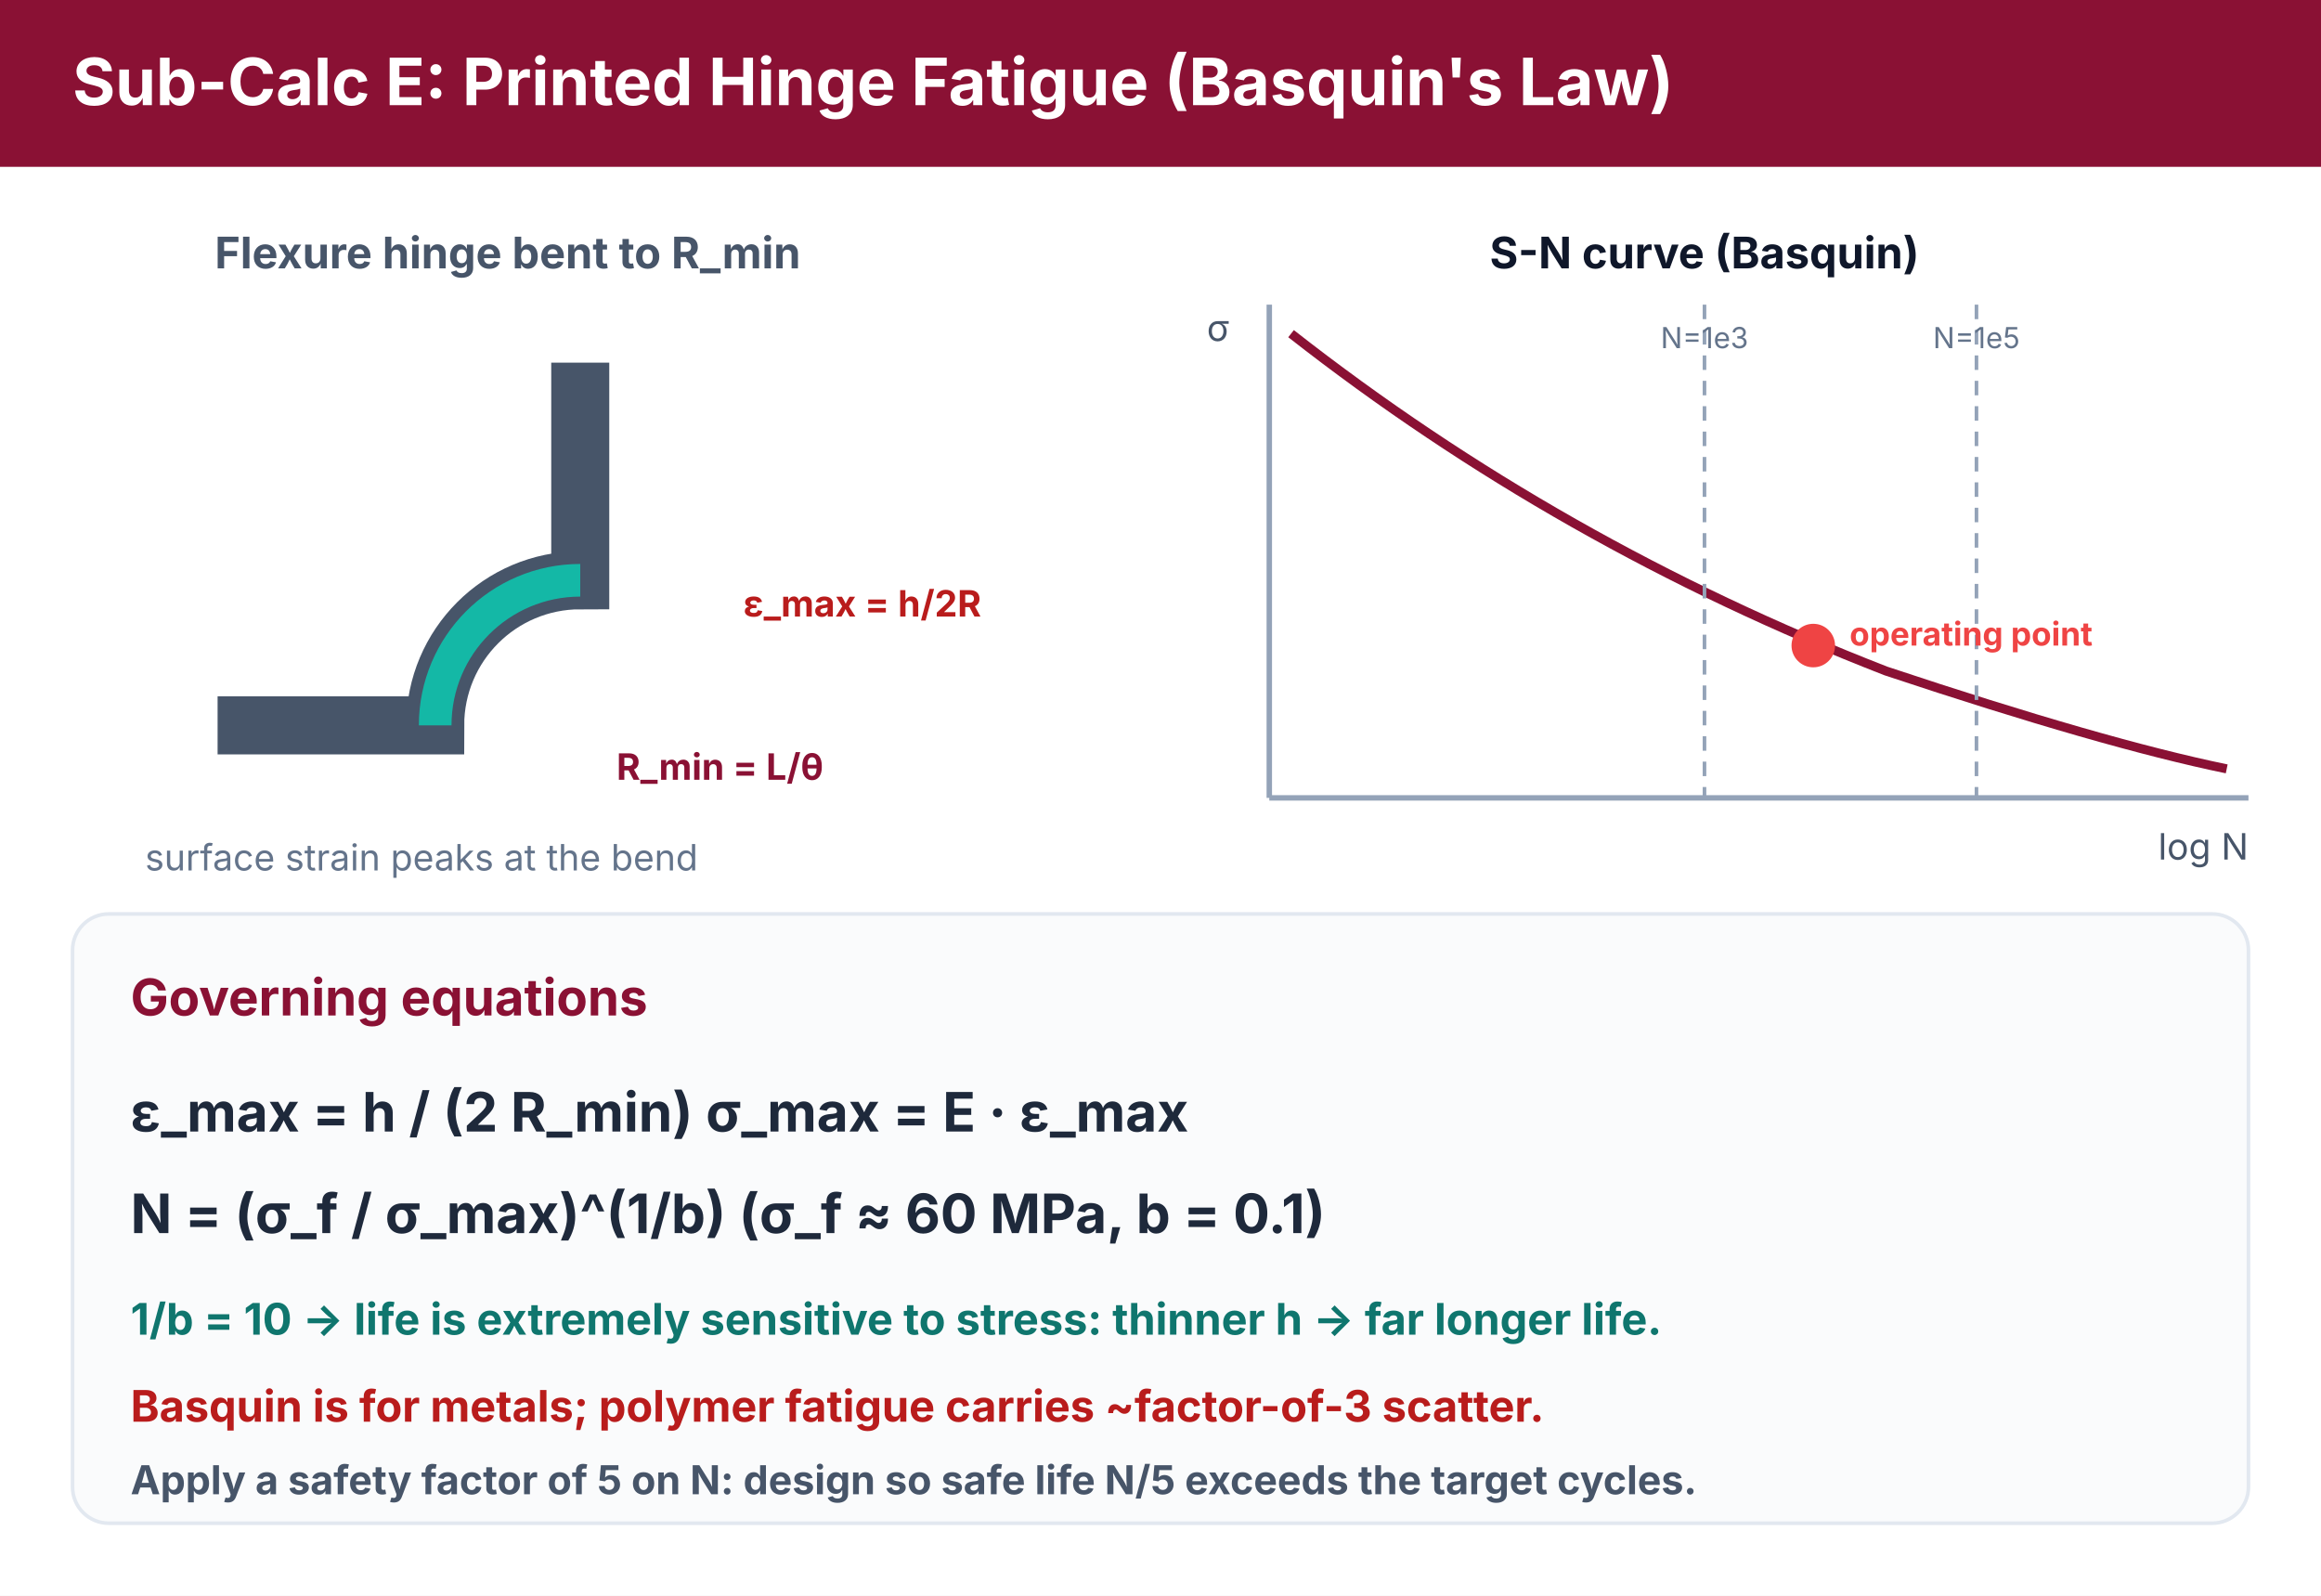
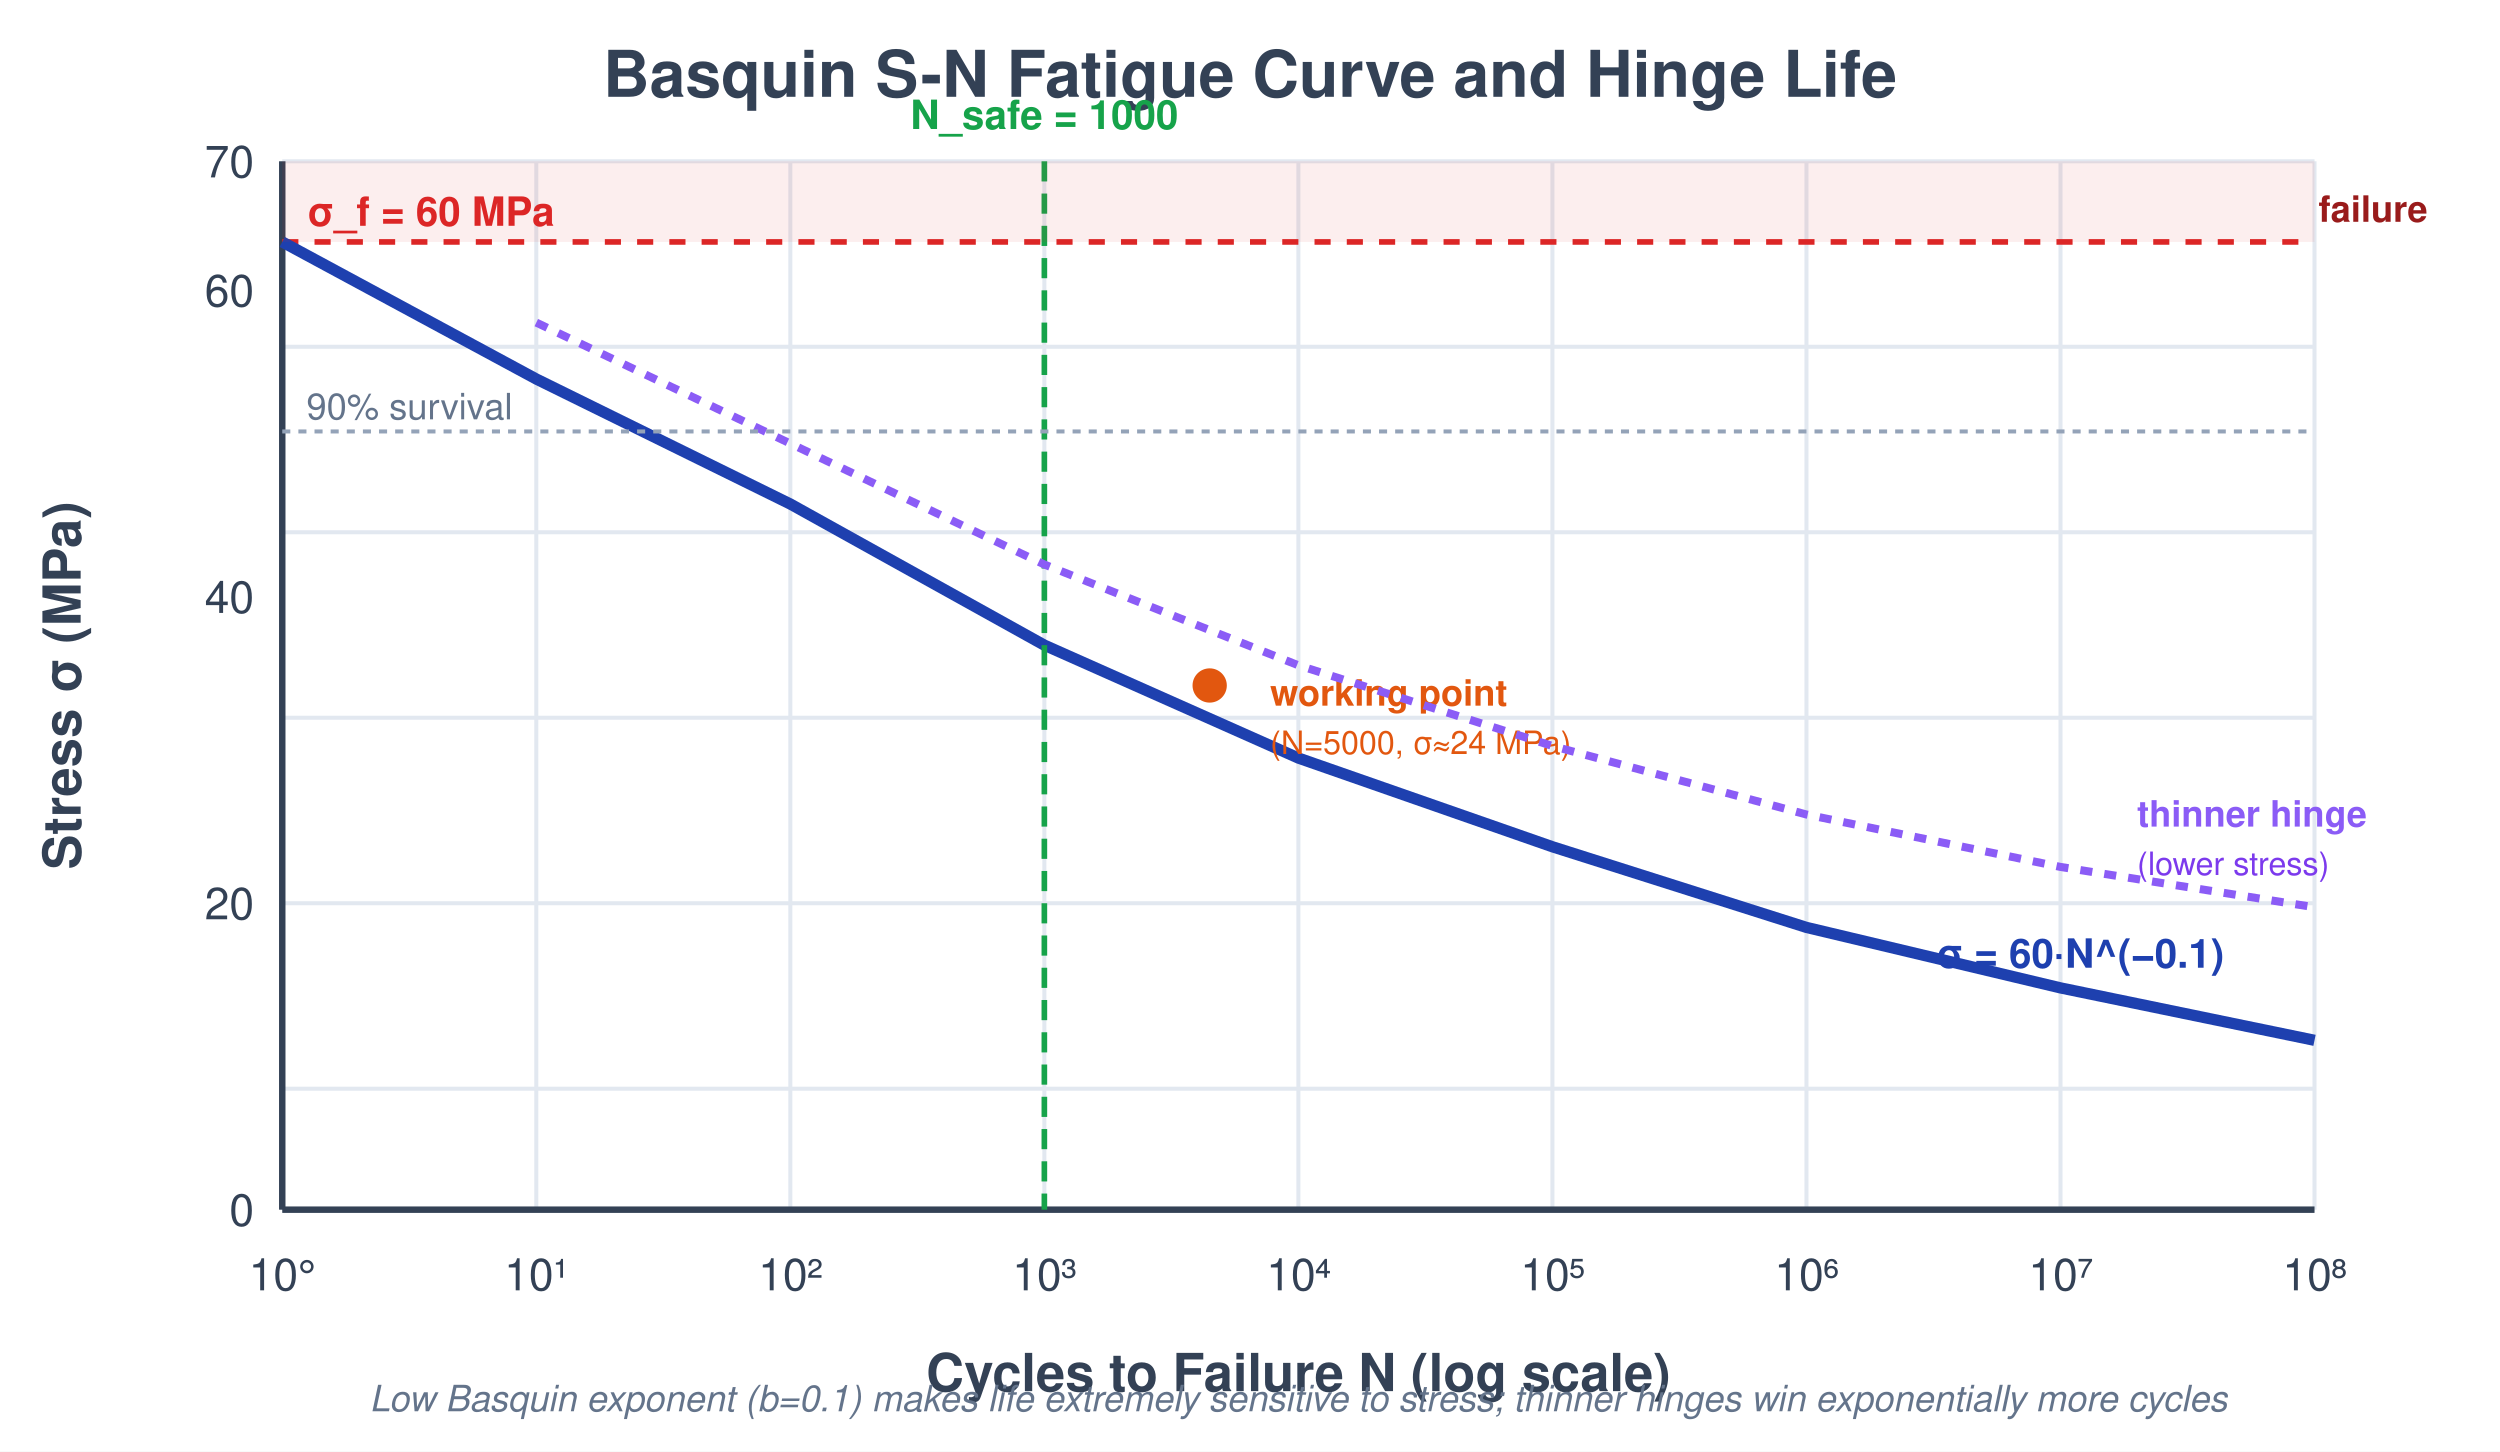
- <svg xmlns="http://www.w3.org/2000/svg" viewBox="0 0 640 440" font-family="Inter, Arial, sans-serif">
-   <rect width="640" height="440" fill="#ffffff" />
-   <rect x="0" y="0" width="640" height="46" fill="#8A1134" />
-   <text x="20" y="29" fill="#ffffff" font-size="18" font-weight="700">Sub-Calc E: Printed Hinge Fatigue (Basquin's Law)</text>
-   <text x="140" y="74" fill="#475569" font-size="12" font-weight="700" text-anchor="middle">Flexure hinge bent to R_min</text>
-   <path d="M60 200 h60 a40 40 0 0 1 40 -40 v-60" fill="none" stroke="#475569" stroke-width="16" />
-   <path d="M120 200 a40 40 0 0 1 40 -40" fill="none" stroke="#14b8a6" stroke-width="9" />
-   <text x="170" y="215" fill="#8A1134" font-size="10" font-weight="700">R_min = L/θ</text>
-   <text x="205" y="170" fill="#b91c1c" font-size="10" font-weight="700">ε_max = h/2R</text>
-   <text x="40" y="240" fill="#64748b" font-size="10">surface strain peaks at the bend</text>
-   <text x="470" y="74" fill="#0f172a" font-size="12" font-weight="700" text-anchor="middle">S-N curve (Basquin)</text>
-   <line x1="350" y1="84" x2="350" y2="220" stroke="#94a3b8" stroke-width="1.5" />
-   <line x1="350" y1="220" x2="620" y2="220" stroke="#94a3b8" stroke-width="1.5" />
-   <text x="339" y="94" fill="#475569" font-size="10" text-anchor="end">σ</text>
-   <text x="620" y="237" fill="#475569" font-size="10" text-anchor="end">log N</text>
-   <path d="M356 92 Q430 150 520 185 Q580 205 614 212" fill="none" stroke="#8A1134" stroke-width="2.5" />
-   <line x1="470" y1="84" x2="470" y2="220" stroke="#94a3b8" stroke-width="1" stroke-dasharray="4 3" />
-   <text x="470" y="96" fill="#64748b" font-size="8" text-anchor="middle">N=1e3</text>
-   <line x1="545" y1="84" x2="545" y2="220" stroke="#94a3b8" stroke-width="1" stroke-dasharray="4 3" />
-   <text x="545" y="96" fill="#64748b" font-size="8" text-anchor="middle">N=1e5</text>
-   <circle cx="500" cy="178" r="6" fill="#ef4444" />
-   <text x="510" y="178" fill="#ef4444" font-size="9" font-weight="700">operating point</text>
-   <rect x="20" y="252" width="600" height="168" rx="10" fill="#fafbfc" stroke="#e2e8f0" />
-   <text x="36" y="280" fill="#8A1134" font-size="14" font-weight="700">Governing equations</text>
-   <text x="36" y="312" fill="#1e293b" font-size="15" font-weight="700">ε_max = h / (2 R_min)      σ_max = E · ε_max</text>
-   <text x="36" y="340" fill="#1e293b" font-size="15" font-weight="700">N = (σ_f / σ_max)^(1/b)      (σ_f ≈ 60 MPa, b = 0.1)</text>
-   <text x="36" y="368" fill="#0f766e" font-size="12" font-weight="700">1/b = 10 → life is extremely sensitive to stress: thinner h → far longer life.</text>
-   <text x="36" y="392" fill="#b91c1c" font-size="12" font-weight="700">Basquin is for metals; polymer fatigue carries ~factor-of-3 scatter.</text>
-   <text x="36" y="412" fill="#475569" font-size="11" font-weight="700">Apply a safety factor of 5 on N: design so safe life N/5 exceeds the target cycles.</text>
+ <svg xmlns="http://www.w3.org/2000/svg" viewBox="0 0 620 360" font-family="Segoe UI, Helvetica, Arial, sans-serif">
+   <rect x="0" y="0" width="620" height="360" fill="#ffffff" />
+   <text x="310" y="24" text-anchor="middle" font-size="16" font-weight="700" fill="#334155">Basquin S-N Fatigue Curve and Hinge Life</text>
+   <g stroke="#E2E8F0" stroke-width="1">
+     <line x1="70" y1="40" x2="70" y2="300" />
+     <line x1="133" y1="40" x2="133" y2="300" />
+     <line x1="196" y1="40" x2="196" y2="300" />
+     <line x1="259" y1="40" x2="259" y2="300" />
+     <line x1="322" y1="40" x2="322" y2="300" />
+     <line x1="385" y1="40" x2="385" y2="300" />
+     <line x1="448" y1="40" x2="448" y2="300" />
+     <line x1="511" y1="40" x2="511" y2="300" />
+     <line x1="574" y1="40" x2="574" y2="300" />
+     <line x1="70" y1="40" x2="574" y2="40" />
+     <line x1="70" y1="86" x2="574" y2="86" />
+     <line x1="70" y1="132" x2="574" y2="132" />
+     <line x1="70" y1="178" x2="574" y2="178" />
+     <line x1="70" y1="224" x2="574" y2="224" />
+     <line x1="70" y1="270" x2="574" y2="270" />
+     <line x1="70" y1="300" x2="574" y2="300" />
+   </g>
+   <line x1="70" y1="40" x2="70" y2="300" stroke="#334155" stroke-width="1.6" />
+   <line x1="70" y1="300" x2="574" y2="300" stroke="#334155" stroke-width="1.6" />
+   <g font-size="11" fill="#334155" text-anchor="middle">
+     <text x="70" y="320">10°</text>
+     <text x="133" y="320">10¹</text>
+     <text x="196" y="320">10²</text>
+     <text x="259" y="320">10³</text>
+     <text x="322" y="320">10⁴</text>
+     <text x="385" y="320">10⁵</text>
+     <text x="448" y="320">10⁶</text>
+     <text x="511" y="320">10⁷</text>
+     <text x="574" y="320">10⁸</text>
+   </g>
+   <g font-size="11" fill="#334155" text-anchor="end">
+     <text x="63" y="304">0</text>
+     <text x="63" y="228">20</text>
+     <text x="63" y="152">40</text>
+     <text x="63" y="76">60</text>
+     <text x="63" y="44">70</text>
+   </g>
+   <text x="322" y="345" text-anchor="middle" font-size="13" font-weight="700" fill="#334155">Cycles to Failure N (log scale)</text>
+   <text x="20" y="170" text-anchor="middle" font-size="13" font-weight="700" fill="#334155" transform="rotate(-90 20 170)">Stress σ (MPa)</text>
+   <line x1="70" y1="60" x2="574" y2="60" stroke="#dc2626" stroke-width="1.4" stroke-dasharray="4 4" />
+   <text x="76" y="56" font-size="10" font-weight="600" fill="#dc2626">σ_f = 60 MPa</text>
+   <polyline fill="none" stroke="#1E40AF" stroke-width="2.8" points="70,60 133,94 196,125 259,160 322,188 385,210 448,230 511,245 574,258" />
+   <text x="480" y="240" font-size="10" fill="#1E40AF" font-weight="600">σ = 60·N^(−0.1)</text>
+   <line x1="259" y1="40" x2="259" y2="300" stroke="#16a34a" stroke-width="1.4" stroke-dasharray="5 3" />
+   <text x="259" y="32" text-anchor="middle" font-size="10" font-weight="600" fill="#16a34a">N_safe = 1000</text>
+   <circle cx="300" cy="170" r="5" fill="#E2570F" stroke="#ffffff" stroke-width="1.5" />
+   <text x="315" y="175" font-size="9" fill="#E2570F" font-weight="700">working point</text>
+   <text x="315" y="187" font-size="8" fill="#E2570F">(N=5000, σ≈24 MPa)</text>
+   <polyline fill="none" stroke="#8b5cf6" stroke-width="2" stroke-dasharray="3 3" points="133,80 196,110 259,140 322,165 385,185 448,202 511,215 574,225" />
+   <text x="530" y="205" font-size="9" fill="#8b5cf6" font-weight="600">thinner hinge</text>
+   <text x="530" y="217" font-size="8" fill="#7c3aed">(lower stress)</text>
+   <rect x="70" y="40" width="504" height="20" fill="#dc2626" opacity="0.08" />
+   <text x="575" y="55" font-size="9" fill="#991b1b" font-weight="600">failure</text>
+   <line x1="70" y1="107" x2="574" y2="107" stroke="#94a3b8" stroke-width="1" stroke-dasharray="2 2" />
+   <text x="76" y="104" font-size="9" fill="#64748b">90% survival</text>
+   <text x="322" y="350" text-anchor="middle" font-size="9" fill="#64748b" font-style="italic">Low Basquin exponent (b=0.1) makes life extremely sensitive to stress; thinner hinges win exponentially more cycles</text>
</svg>
